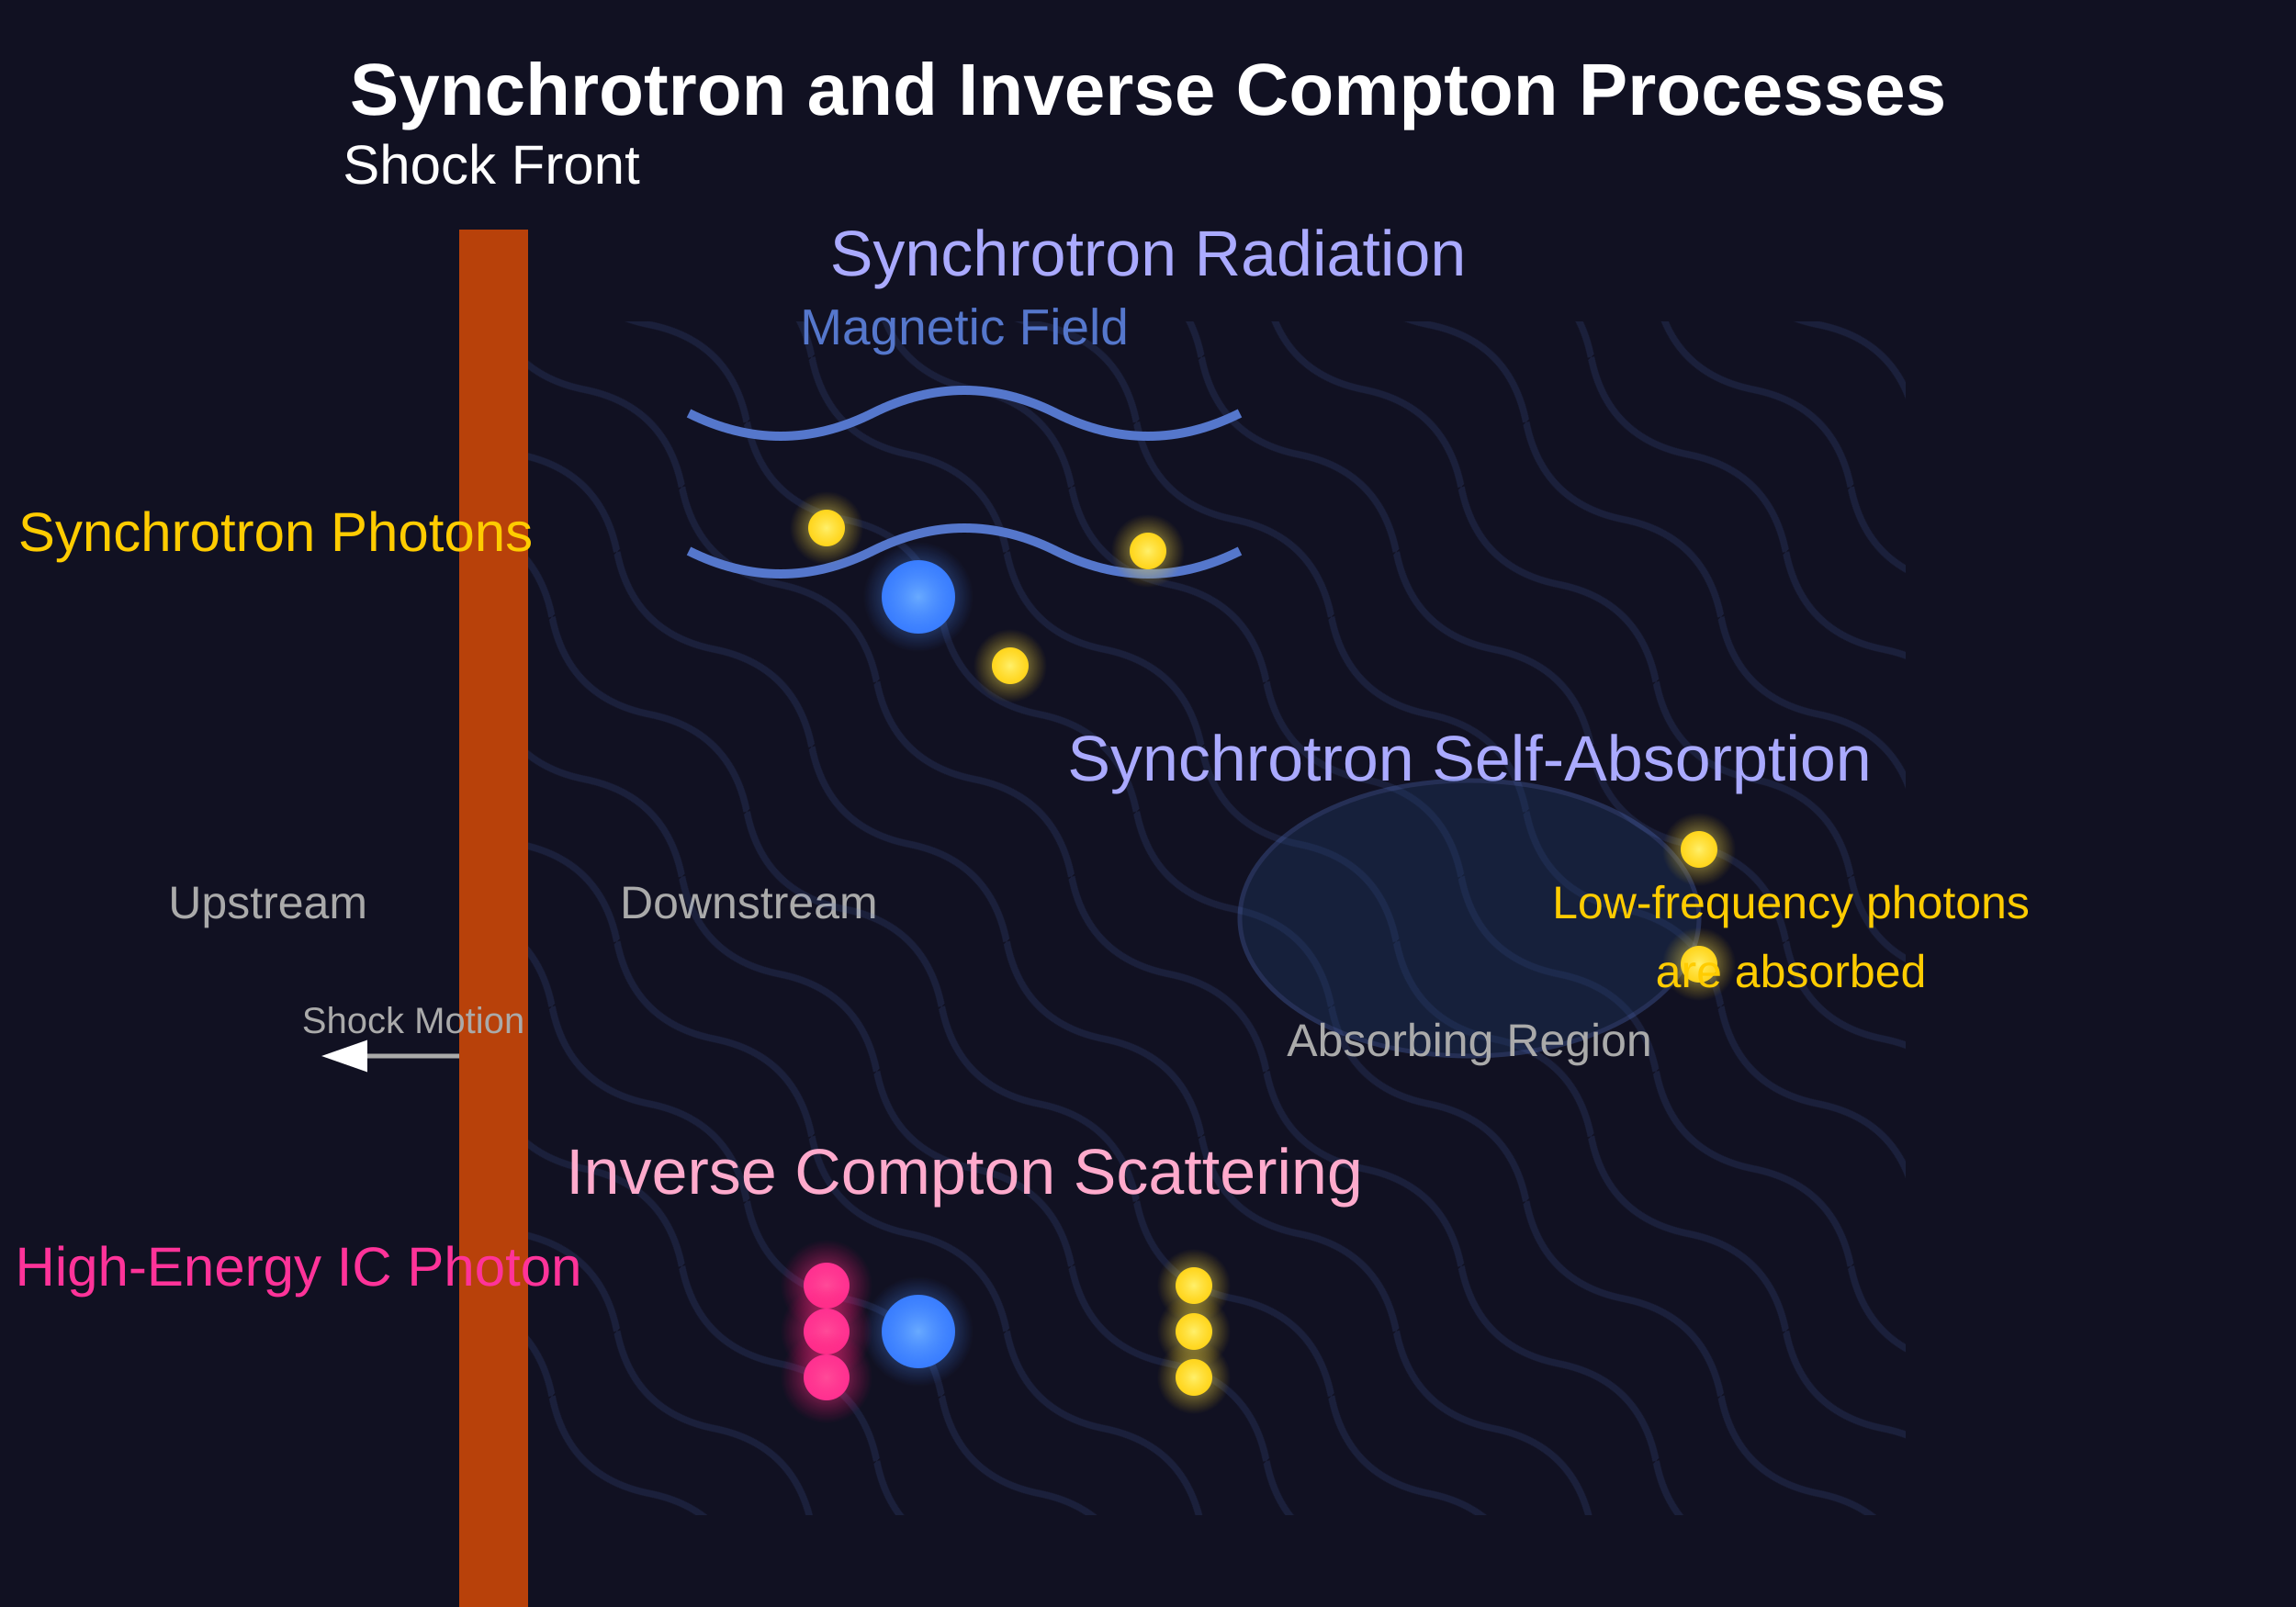
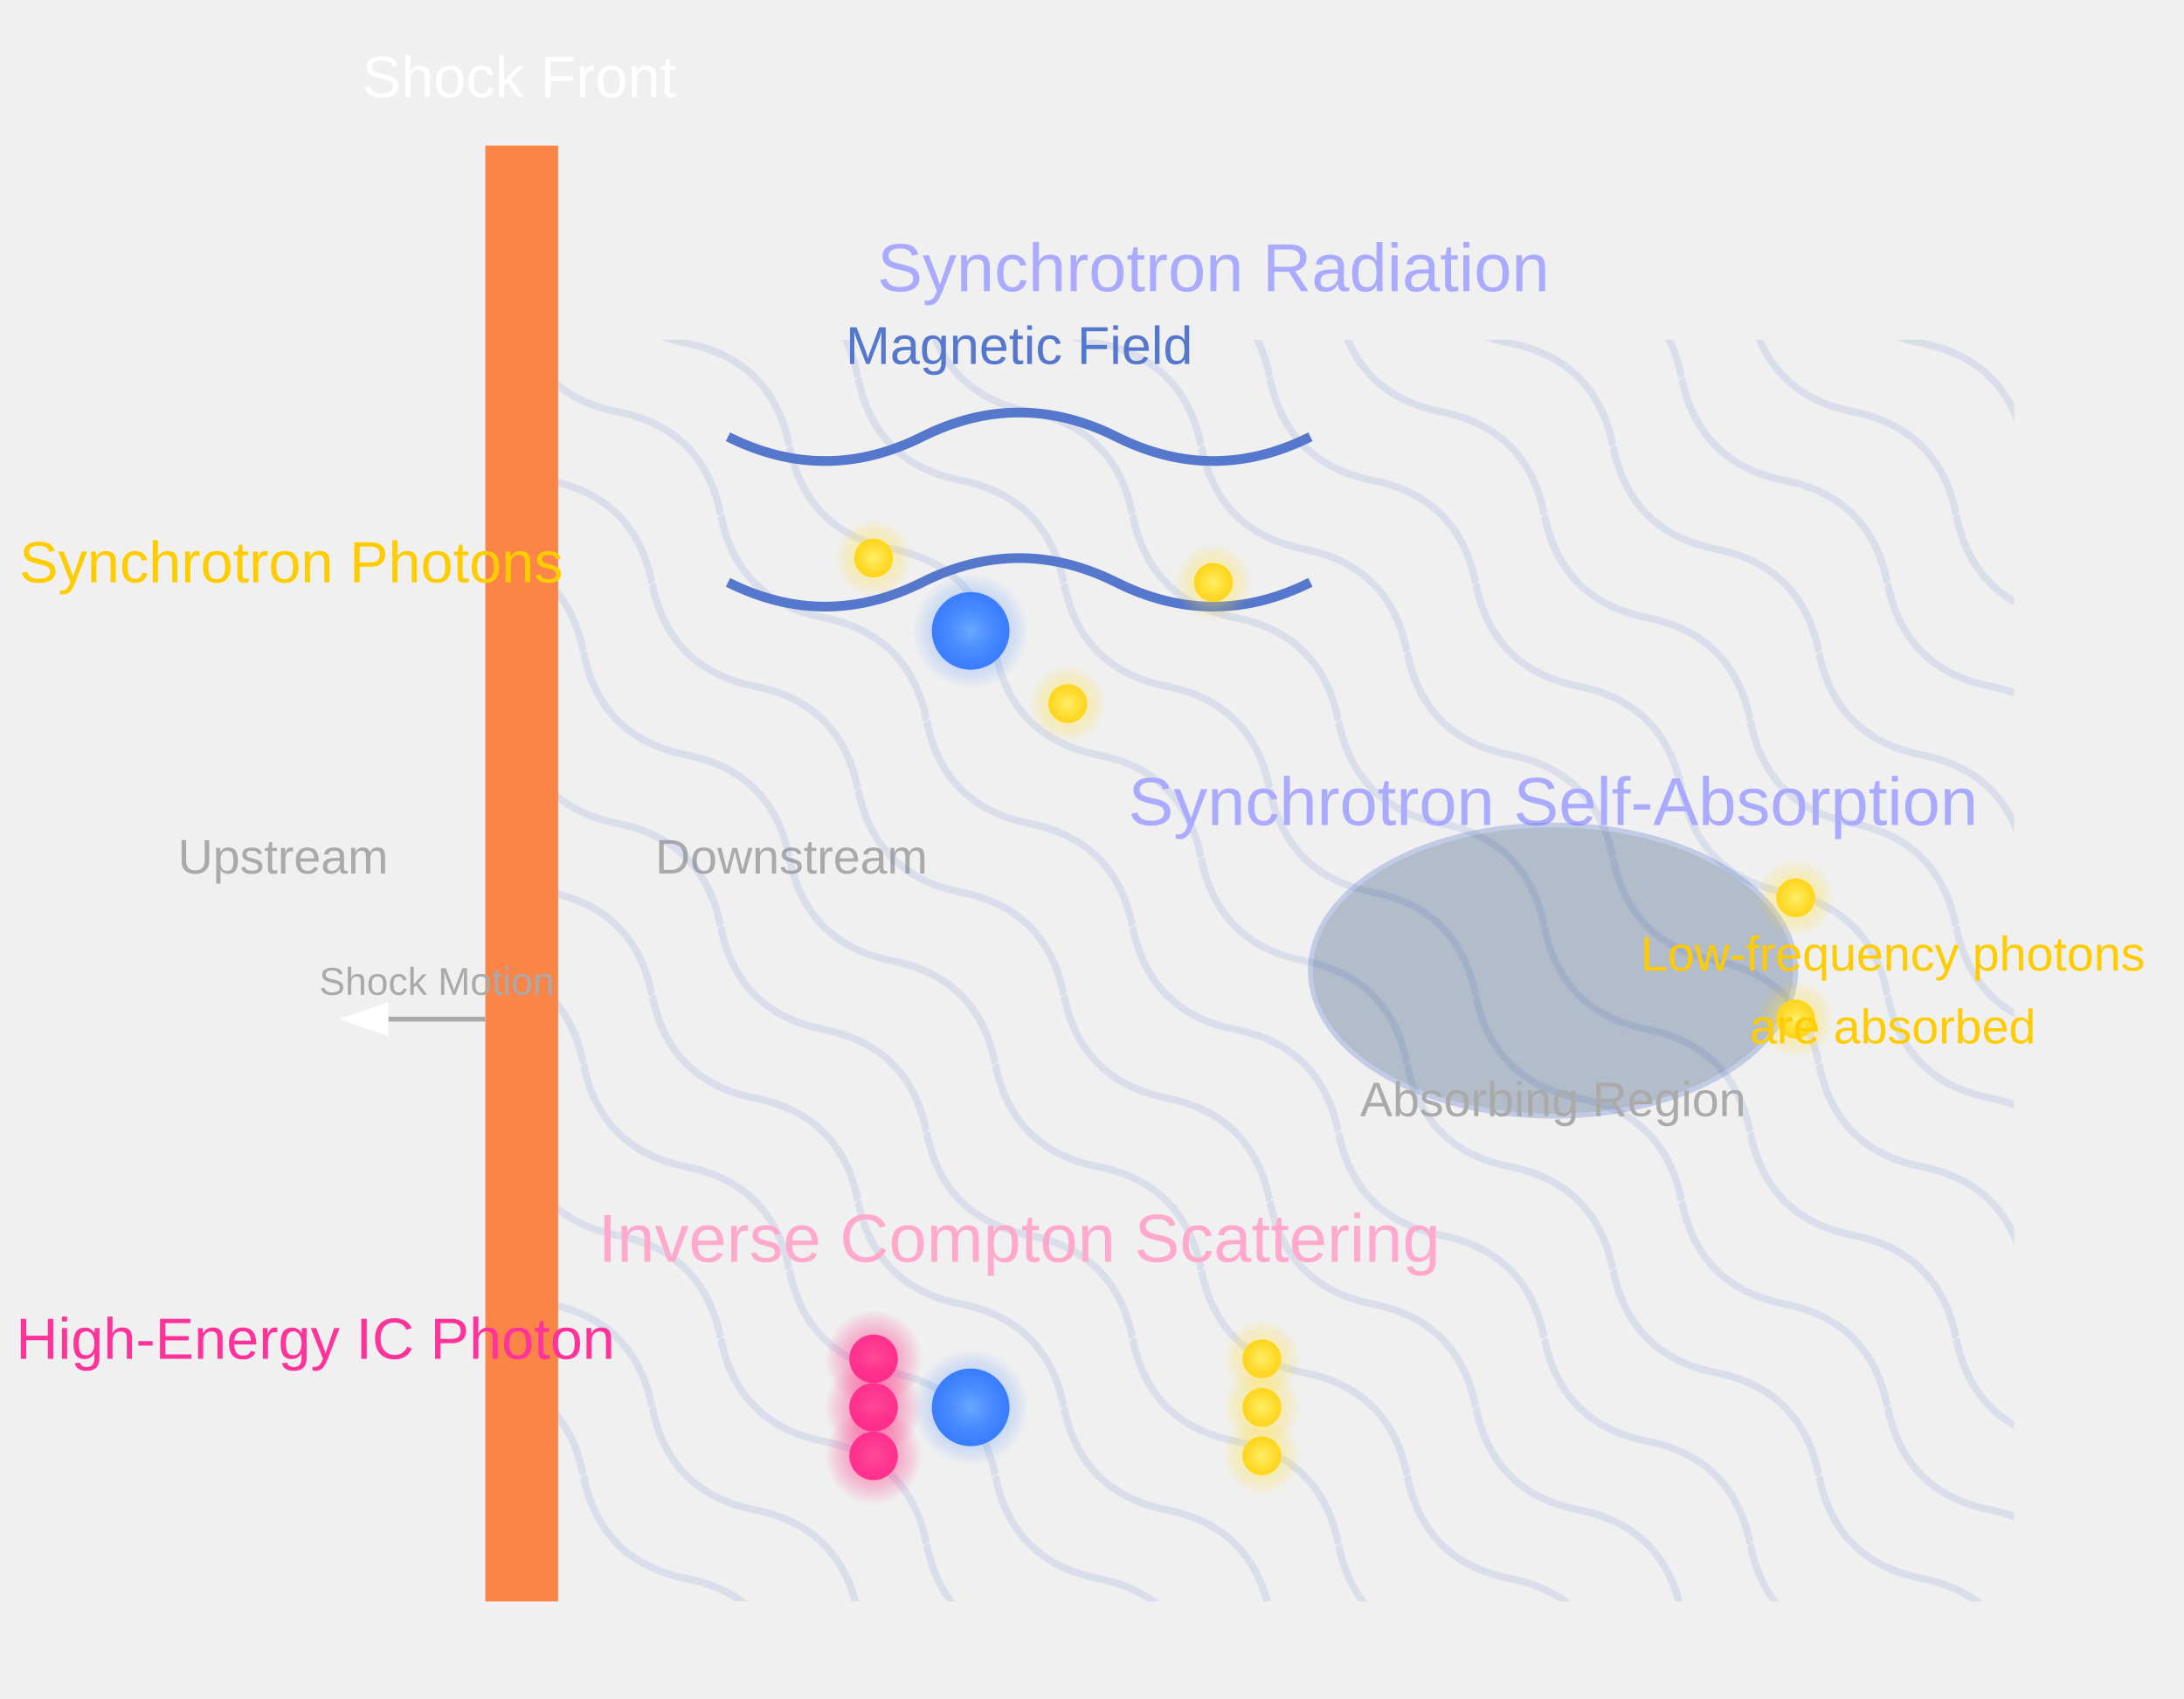
- <svg xmlns="http://www.w3.org/2000/svg" width="500" height="350" viewBox="0 0 500 350">
-   <rect x="0" y="0" width="500" height="350" fill="#111122" />
+ <svg xmlns="http://www.w3.org/2000/svg" width="450" height="350" viewBox="0 0 450 350">
  <defs>
    <radialGradient id="electronGlow" cx="0.5" cy="0.5" r="0.5" fx="0.5" fy="0.5">
      <stop offset="0%" stop-color="#80C0FF" stop-opacity="1" />
      <stop offset="100%" stop-color="#3377FF" stop-opacity="0" />
    </radialGradient>
    <radialGradient id="photonGlow" cx="0.5" cy="0.5" r="0.5" fx="0.5" fy="0.5">
      <stop offset="0%" stop-color="#FFFF99" stop-opacity="1" />
      <stop offset="100%" stop-color="#FFCC00" stop-opacity="0" />
    </radialGradient>
    <radialGradient id="icPhotonGlow" cx="0.5" cy="0.5" r="0.5" fx="0.5" fy="0.5">
      <stop offset="0%" stop-color="#FF5599" stop-opacity="1" />
      <stop offset="100%" stop-color="#FF0066" stop-opacity="0" />
    </radialGradient>
    <marker id="arrowhead" markerWidth="10" markerHeight="7" refX="0" refY="3.5" orient="auto">
      <polygon points="0 0, 10 3.5, 0 7" fill="#FFFFFF" />
    </marker>
    <pattern id="magneticPattern" patternUnits="userSpaceOnUse" width="60" height="20" patternTransform="rotate(45)">
      <path d="M0,10 Q15,20 30,10 Q45,0 60,10" stroke="#5577CC" stroke-width="1.5" fill="none" />
    </pattern>
  </defs>
-   <text x="250" y="25" font-family="Arial" font-size="16" fill="#FFFFFF" text-anchor="middle" font-weight="bold">Synchrotron and Inverse Compton Processes</text>
-   <g transform="translate(100, 200)">
+   <g transform="translate(100, 180)">
    <rect x="0" y="-150" width="15" height="300" fill="#FF5500" opacity="0.7">
      <animate attributeName="opacity" values="0.5;0.9;0.5" dur="3s" repeatCount="indefinite" />
    </rect>
    <text x="7" y="-160" font-family="Arial" font-size="12" fill="#FFFFFF" text-anchor="middle">Shock Front</text>
    <text x="-20" y="0" font-family="Arial" font-size="10" fill="#AAAAAA" text-anchor="end">Upstream</text>
    <text x="35" y="0" font-family="Arial" font-size="10" fill="#AAAAAA" text-anchor="start">Downstream</text>
    <path d="M 0,30 L -20,30" stroke="#AAAAAA" stroke-width="1" marker-end="url(#arrowhead)" />
    <text x="-10" y="25" font-family="Arial" font-size="8" fill="#AAAAAA" text-anchor="middle">Shock Motion</text>
  </g>
  <rect x="115" y="70" width="300" height="260" fill="url(#magneticPattern)" opacity="0.15" />
  <g transform="translate(0, -30)">
    <text x="250" y="90" font-family="Arial" font-size="14" fill="#AAAAFF" text-anchor="middle">Synchrotron Radiation</text>
    <g transform="translate(150, 120)">
      <path d="M0,0 Q20,10 40,0 Q60,-10 80,0 Q100,10 120,0" stroke="#5577CC" stroke-width="2" fill="none" />
      <path d="M0,30 Q20,40 40,30 Q60,20 80,30 Q100,40 120,30" stroke="#5577CC" stroke-width="2" fill="none" />
      <text x="60" y="-15" font-family="Arial" font-size="11" fill="#5577CC" text-anchor="middle">Magnetic Field</text>
    </g>
    <circle cx="200" cy="160" r="8" fill="#3377FF">
      <animateMotion dur="4s" repeatCount="indefinite" path="M0,0                      C4,6 8,0 12,-6                      C16,-12 20,-6 24,0                      C28,6 32,0 36,-6                      C40,-12 44,-6 48,0                      C52,6 56,0 60,-6                      C64,-12 68,-6 72,0                      C68,6 64,0 60,-6                      C56,-12 52,-6 48,0                      C44,6 40,0 36,-6                      C32,-12 28,-6 24,0                      C20,6 16,0 12,-6                      C8,-12 4,-6 0,0" />
    </circle>
    <circle cx="200" cy="160" r="12" fill="url(#electronGlow)" opacity="0.7">
      <animateMotion dur="4s" repeatCount="indefinite" path="M0,0                      C4,6 8,0 12,-6                      C16,-12 20,-6 24,0                      C28,6 32,0 36,-6                      C40,-12 44,-6 48,0                      C52,6 56,0 60,-6                      C64,-12 68,-6 72,0                      C68,6 64,0 60,-6                      C56,-12 52,-6 48,0                      C44,6 40,0 36,-6                      C32,-12 28,-6 24,0                      C20,6 16,0 12,-6                      C8,-12 4,-6 0,0" />
    </circle>
    <g>
      <circle cx="180" cy="145" r="4" fill="#FFCC00">
        <animate attributeName="cx" values="180;50;50" dur="4s" begin="0s" repeatCount="indefinite" />
        <animate attributeName="cy" values="145;120;120" dur="4s" begin="0s" repeatCount="indefinite" />
        <animate attributeName="opacity" values="0;1;1" dur="4s" begin="0s" repeatCount="indefinite" />
      </circle>
      <circle cx="180" cy="145" r="8" fill="url(#photonGlow)" opacity="0.7">
        <animate attributeName="cx" values="180;50;50" dur="4s" begin="0s" repeatCount="indefinite" />
        <animate attributeName="cy" values="145;120;120" dur="4s" begin="0s" repeatCount="indefinite" />
        <animate attributeName="opacity" values="0;0.7;0.7" dur="4s" begin="0s" repeatCount="indefinite" />
      </circle>
      <circle cx="220" cy="175" r="4" fill="#FFCC00">
        <animate attributeName="cx" values="220;50;50" dur="4s" begin="1s" repeatCount="indefinite" />
        <animate attributeName="cy" values="175;155;155" dur="4s" begin="1s" repeatCount="indefinite" />
        <animate attributeName="opacity" values="0;1;1" dur="4s" begin="1s" repeatCount="indefinite" />
      </circle>
      <circle cx="220" cy="175" r="8" fill="url(#photonGlow)" opacity="0.7">
        <animate attributeName="cx" values="220;50;50" dur="4s" begin="1s" repeatCount="indefinite" />
        <animate attributeName="cy" values="175;155;155" dur="4s" begin="1s" repeatCount="indefinite" />
        <animate attributeName="opacity" values="0;0.7;0.7" dur="4s" begin="1s" repeatCount="indefinite" />
      </circle>
      <circle cx="250" cy="150" r="4" fill="#FFCC00">
        <animate attributeName="cx" values="250;50;50" dur="4s" begin="2s" repeatCount="indefinite" />
        <animate attributeName="cy" values="150;135;135" dur="4s" begin="2s" repeatCount="indefinite" />
        <animate attributeName="opacity" values="0;1;1" dur="4s" begin="2s" repeatCount="indefinite" />
      </circle>
      <circle cx="250" cy="150" r="8" fill="url(#photonGlow)" opacity="0.7">
        <animate attributeName="cx" values="250;50;50" dur="4s" begin="2s" repeatCount="indefinite" />
        <animate attributeName="cy" values="150;135;135" dur="4s" begin="2s" repeatCount="indefinite" />
        <animate attributeName="opacity" values="0;0.7;0.7" dur="4s" begin="2s" repeatCount="indefinite" />
      </circle>
    </g>
    <text x="60" y="150" font-family="Arial" font-size="12" fill="#FFCC00" text-anchor="middle">Synchrotron Photons</text>
  </g>
  <g transform="translate(0, 40)">
    <text x="210" y="220" font-family="Arial" font-size="14" fill="#FFAACC" text-anchor="middle">Inverse Compton Scattering</text>
    <circle cx="200" cy="250" r="8" fill="#3377FF" />
    <circle cx="200" cy="250" r="12" fill="url(#electronGlow)" opacity="0.7" />
    <circle cx="260" cy="240" r="4" fill="#FFCC00">
      <animate attributeName="cx" values="320;260;200" dur="3.5s" begin="0s" repeatCount="indefinite" />
      <animate attributeName="cy" values="240;240;250" dur="3.5s" begin="0s" repeatCount="indefinite" />
      <animate attributeName="opacity" values="1;1;0" dur="3.5s" begin="0s" repeatCount="indefinite" />
    </circle>
    <circle cx="260" cy="240" r="8" fill="url(#photonGlow)" opacity="0.7">
      <animate attributeName="cx" values="320;260;200" dur="3.5s" begin="0s" repeatCount="indefinite" />
      <animate attributeName="cy" values="240;240;250" dur="3.5s" begin="0s" repeatCount="indefinite" />
      <animate attributeName="opacity" values="0.7;0.7;0" dur="3.5s" begin="0s" repeatCount="indefinite" />
    </circle>
    <circle cx="260" cy="260" r="4" fill="#FFCC00">
      <animate attributeName="cx" values="320;260;200" dur="3.5s" begin="1.2s" repeatCount="indefinite" />
      <animate attributeName="cy" values="260;260;250" dur="3.5s" begin="1.2s" repeatCount="indefinite" />
      <animate attributeName="opacity" values="1;1;0" dur="3.5s" begin="1.2s" repeatCount="indefinite" />
    </circle>
    <circle cx="260" cy="260" r="8" fill="url(#photonGlow)" opacity="0.7">
      <animate attributeName="cx" values="320;260;200" dur="3.5s" begin="1.2s" repeatCount="indefinite" />
      <animate attributeName="cy" values="260;260;250" dur="3.5s" begin="1.2s" repeatCount="indefinite" />
      <animate attributeName="opacity" values="0.7;0.7;0" dur="3.5s" begin="1.2s" repeatCount="indefinite" />
    </circle>
    <circle cx="260" cy="250" r="4" fill="#FFCC00">
      <animate attributeName="cx" values="320;260;200" dur="3.5s" begin="2.4s" repeatCount="indefinite" />
      <animate attributeName="cy" values="250;250;250" dur="3.5s" begin="2.4s" repeatCount="indefinite" />
      <animate attributeName="opacity" values="1;1;0" dur="3.5s" begin="2.4s" repeatCount="indefinite" />
    </circle>
    <circle cx="260" cy="250" r="8" fill="url(#photonGlow)" opacity="0.7">
      <animate attributeName="cx" values="320;260;200" dur="3.5s" begin="2.4s" repeatCount="indefinite" />
      <animate attributeName="cy" values="250;250;250" dur="3.5s" begin="2.4s" repeatCount="indefinite" />
      <animate attributeName="opacity" values="0.7;0.7;0" dur="3.5s" begin="2.4s" repeatCount="indefinite" />
    </circle>
    <circle cx="180" cy="240" r="5" fill="#FF3399">
      <animate attributeName="cx" values="200;140;80" dur="3s" begin="0.5s" repeatCount="indefinite" />
      <animate attributeName="cy" values="250;240;230" dur="3s" begin="0.5s" repeatCount="indefinite" />
      <animate attributeName="opacity" values="0;1;1" dur="3s" begin="0.5s" repeatCount="indefinite" />
    </circle>
    <circle cx="180" cy="240" r="10" fill="url(#icPhotonGlow)" opacity="0.7">
      <animate attributeName="cx" values="200;140;80" dur="3s" begin="0.5s" repeatCount="indefinite" />
      <animate attributeName="cy" values="250;240;230" dur="3s" begin="0.5s" repeatCount="indefinite" />
      <animate attributeName="opacity" values="0;0.7;0.7" dur="3s" begin="0.5s" repeatCount="indefinite" />
    </circle>
    <circle cx="180" cy="250" r="5" fill="#FF3399">
      <animate attributeName="cx" values="200;140;80" dur="3s" begin="1.7s" repeatCount="indefinite" />
      <animate attributeName="cy" values="250;250;250" dur="3s" begin="1.7s" repeatCount="indefinite" />
      <animate attributeName="opacity" values="0;1;1" dur="3s" begin="1.7s" repeatCount="indefinite" />
    </circle>
    <circle cx="180" cy="250" r="10" fill="url(#icPhotonGlow)" opacity="0.7">
      <animate attributeName="cx" values="200;140;80" dur="3s" begin="1.7s" repeatCount="indefinite" />
      <animate attributeName="cy" values="250;250;250" dur="3s" begin="1.7s" repeatCount="indefinite" />
      <animate attributeName="opacity" values="0;0.7;0.7" dur="3s" begin="1.7s" repeatCount="indefinite" />
    </circle>
    <circle cx="180" cy="260" r="5" fill="#FF3399">
      <animate attributeName="cx" values="200;140;80" dur="3s" begin="2.9s" repeatCount="indefinite" />
      <animate attributeName="cy" values="250;260;270" dur="3s" begin="2.9s" repeatCount="indefinite" />
      <animate attributeName="opacity" values="0;1;1" dur="3s" begin="2.9s" repeatCount="indefinite" />
    </circle>
    <circle cx="180" cy="260" r="10" fill="url(#icPhotonGlow)" opacity="0.7">
      <animate attributeName="cx" values="200;140;80" dur="3s" begin="2.9s" repeatCount="indefinite" />
      <animate attributeName="cy" values="250;260;270" dur="3s" begin="2.9s" repeatCount="indefinite" />
      <animate attributeName="opacity" values="0;0.7;0.7" dur="3s" begin="2.9s" repeatCount="indefinite" />
    </circle>
    <text x="65" y="240" font-family="Arial" font-size="12" fill="#FF3399" text-anchor="middle">High-Energy IC Photon</text>
  </g>
  <g transform="translate(320, 200)">
    <text x="0" y="-30" font-family="Arial" font-size="14" fill="#AAAAFF" text-anchor="middle">Synchrotron Self-Absorption</text>
    <ellipse cx="0" cy="0" rx="50" ry="30" fill="#224477" opacity="0.3" stroke="#5577CC" stroke-width="1" />
    <text x="0" y="30" font-family="Arial" font-size="10" fill="#AAAAAA" text-anchor="middle">Absorbing Region</text>
    <circle cx="50" cy="-15" r="4" fill="#FFCC00">
      <animate attributeName="cx" values="120;50;20" dur="3s" begin="0s" repeatCount="indefinite" />
      <animate attributeName="cy" values="-15;-15;-10" dur="3s" begin="0s" repeatCount="indefinite" />
      <animate attributeName="opacity" values="1;1;0" dur="3s" begin="0s" repeatCount="indefinite" />
      <animate attributeName="r" values="4;2;0" dur="3s" begin="0s" repeatCount="indefinite" />
    </circle>
    <circle cx="50" cy="-15" r="8" fill="url(#photonGlow)" opacity="0.7">
      <animate attributeName="cx" values="120;50;20" dur="3s" begin="0s" repeatCount="indefinite" />
      <animate attributeName="cy" values="-15;-15;-10" dur="3s" begin="0s" repeatCount="indefinite" />
      <animate attributeName="opacity" values="0.7;0.4;0" dur="3s" begin="0s" repeatCount="indefinite" />
      <animate attributeName="r" values="8;4;0" dur="3s" begin="0s" repeatCount="indefinite" />
    </circle>
    <circle cx="50" cy="10" r="4" fill="#FFCC00">
      <animate attributeName="cx" values="120;50;10" dur="3.5s" begin="0.5s" repeatCount="indefinite" />
      <animate attributeName="cy" values="10;10;5" dur="3.5s" begin="0.5s" repeatCount="indefinite" />
      <animate attributeName="opacity" values="1;1;0" dur="3.5s" begin="0.5s" repeatCount="indefinite" />
      <animate attributeName="r" values="4;2;0" dur="3.5s" begin="0.5s" repeatCount="indefinite" />
    </circle>
    <circle cx="50" cy="10" r="8" fill="url(#photonGlow)" opacity="0.7">
      <animate attributeName="cx" values="120;50;10" dur="3.5s" begin="0.5s" repeatCount="indefinite" />
      <animate attributeName="cy" values="10;10;5" dur="3.5s" begin="0.5s" repeatCount="indefinite" />
      <animate attributeName="opacity" values="0.7;0.4;0" dur="3.5s" begin="0.5s" repeatCount="indefinite" />
      <animate attributeName="r" values="8;4;0" dur="3.5s" begin="0.5s" repeatCount="indefinite" />
    </circle>
    <text x="70" y="0" font-family="Arial" font-size="10" fill="#FFCC00" text-anchor="middle">Low-frequency photons</text>
    <text x="70" y="15" font-family="Arial" font-size="10" fill="#FFCC00" text-anchor="middle">are absorbed</text>
  </g>
</svg>
